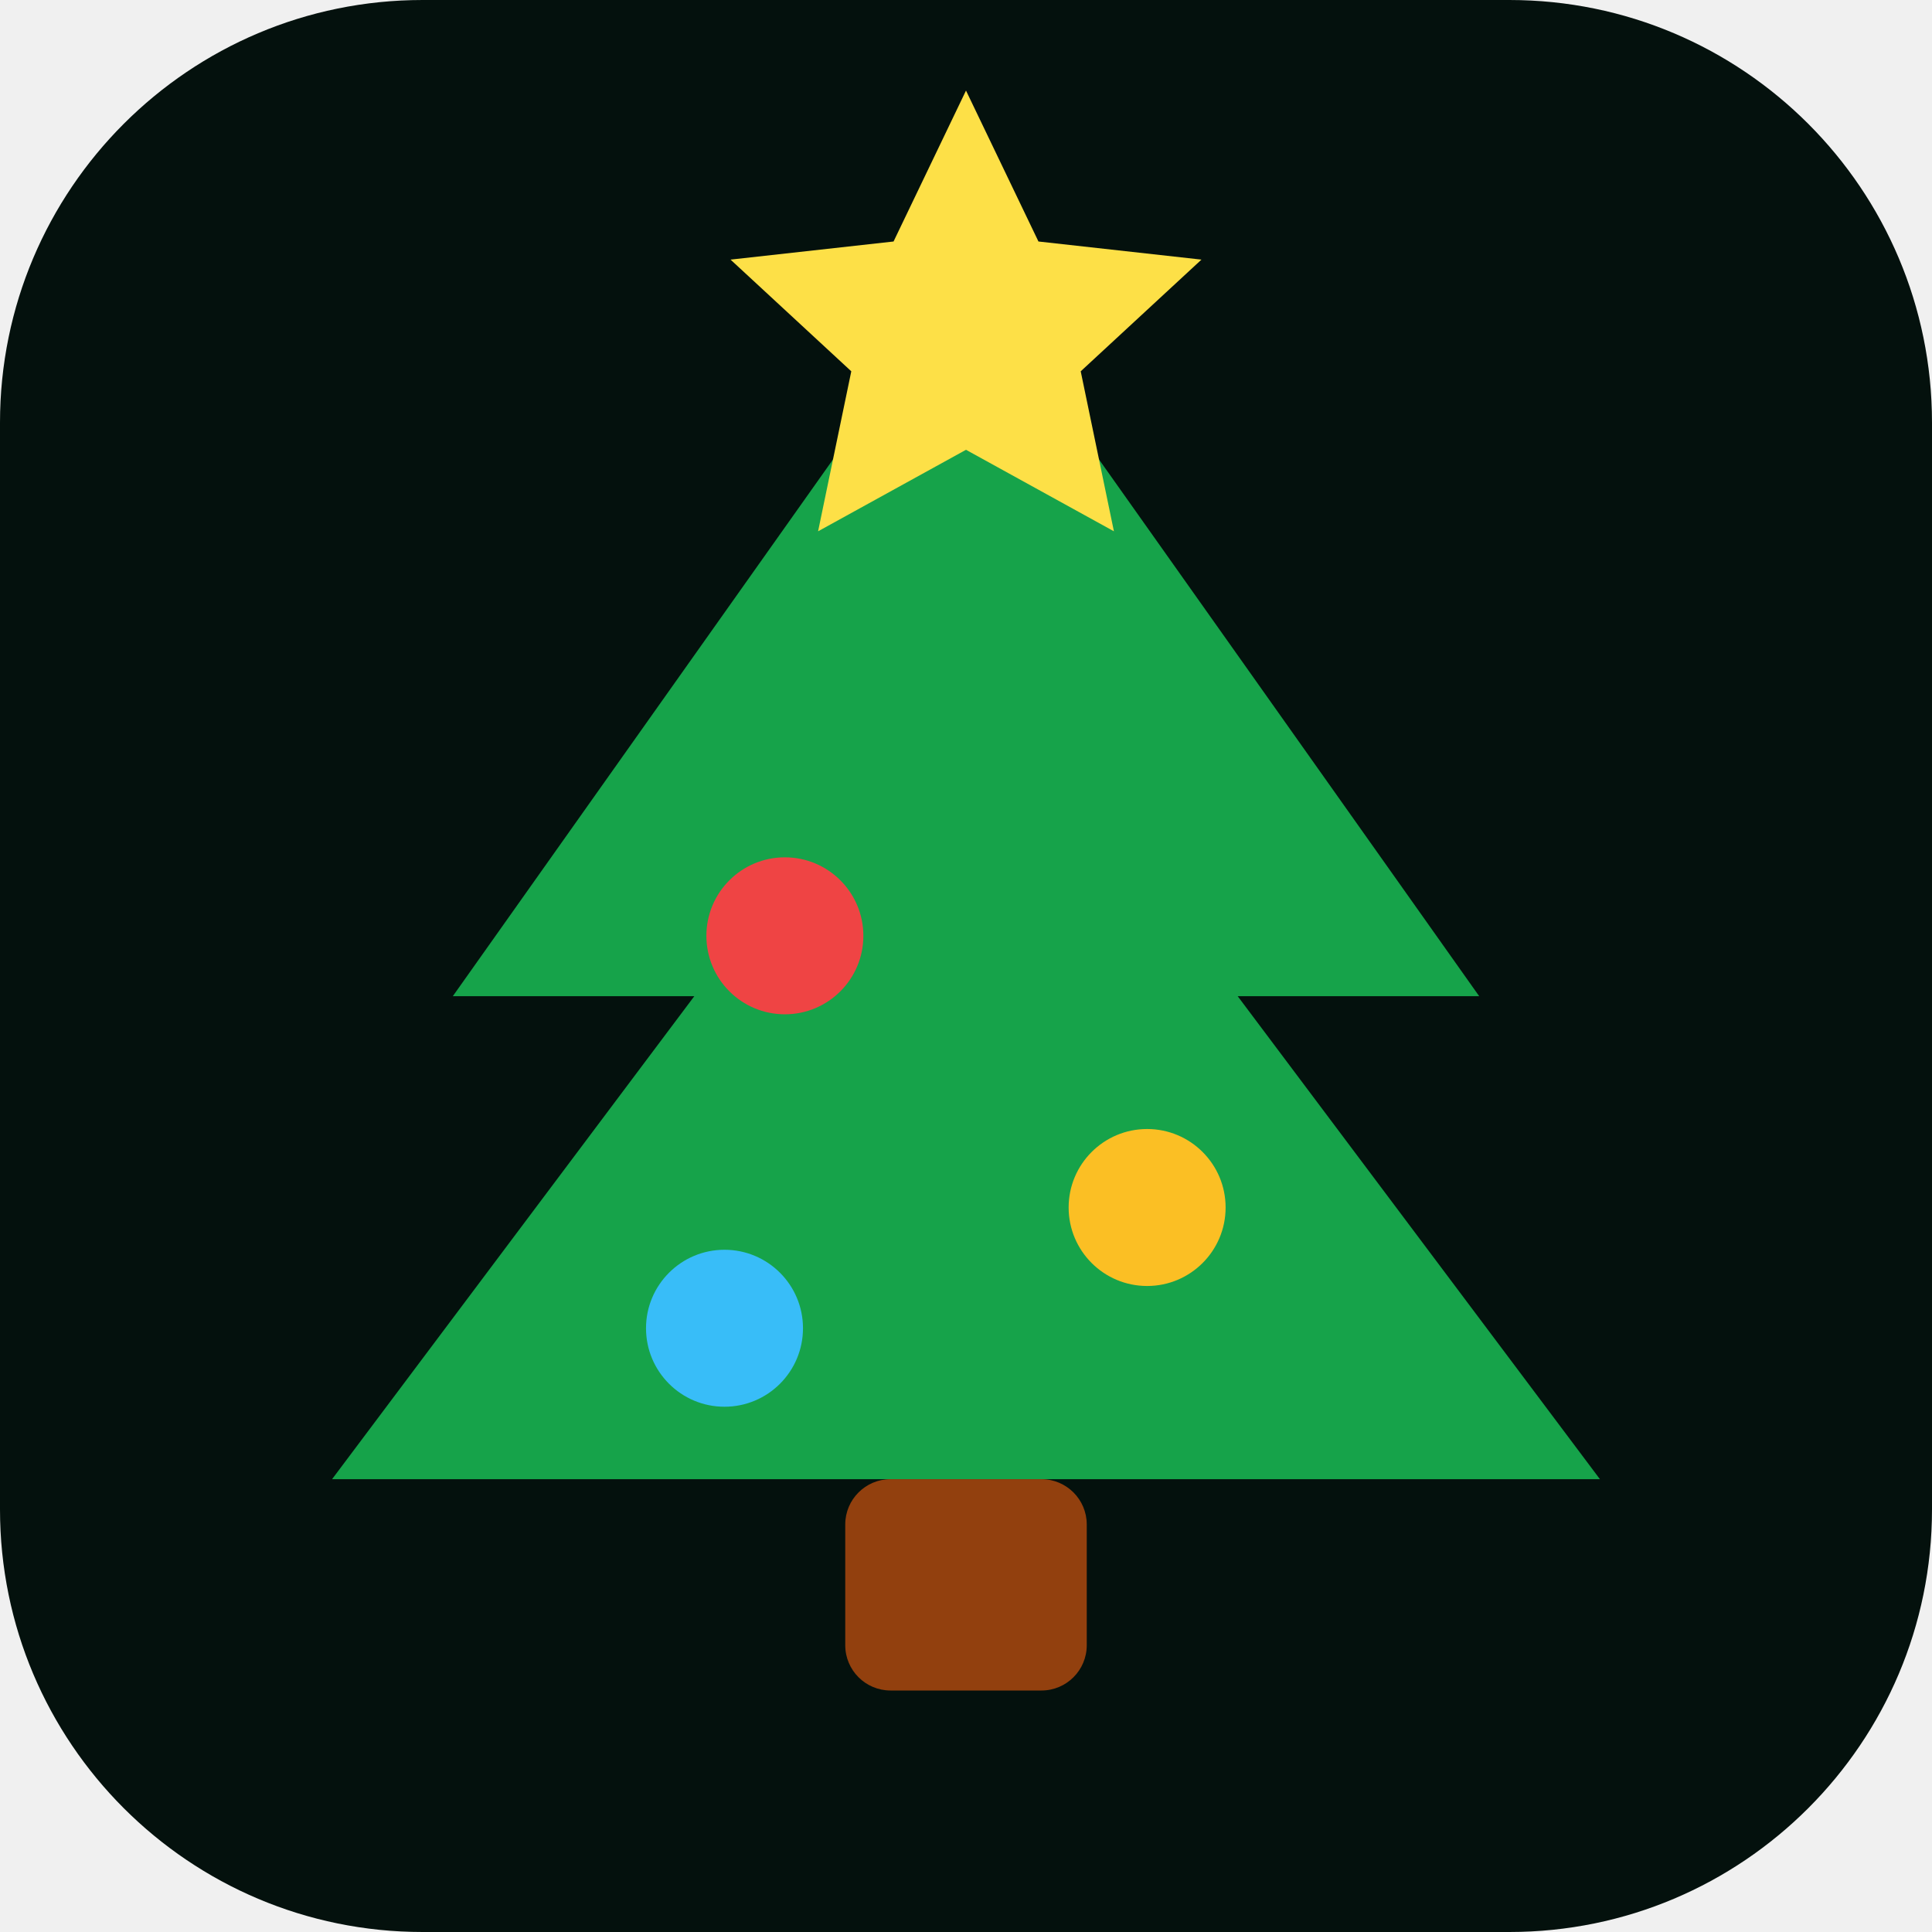
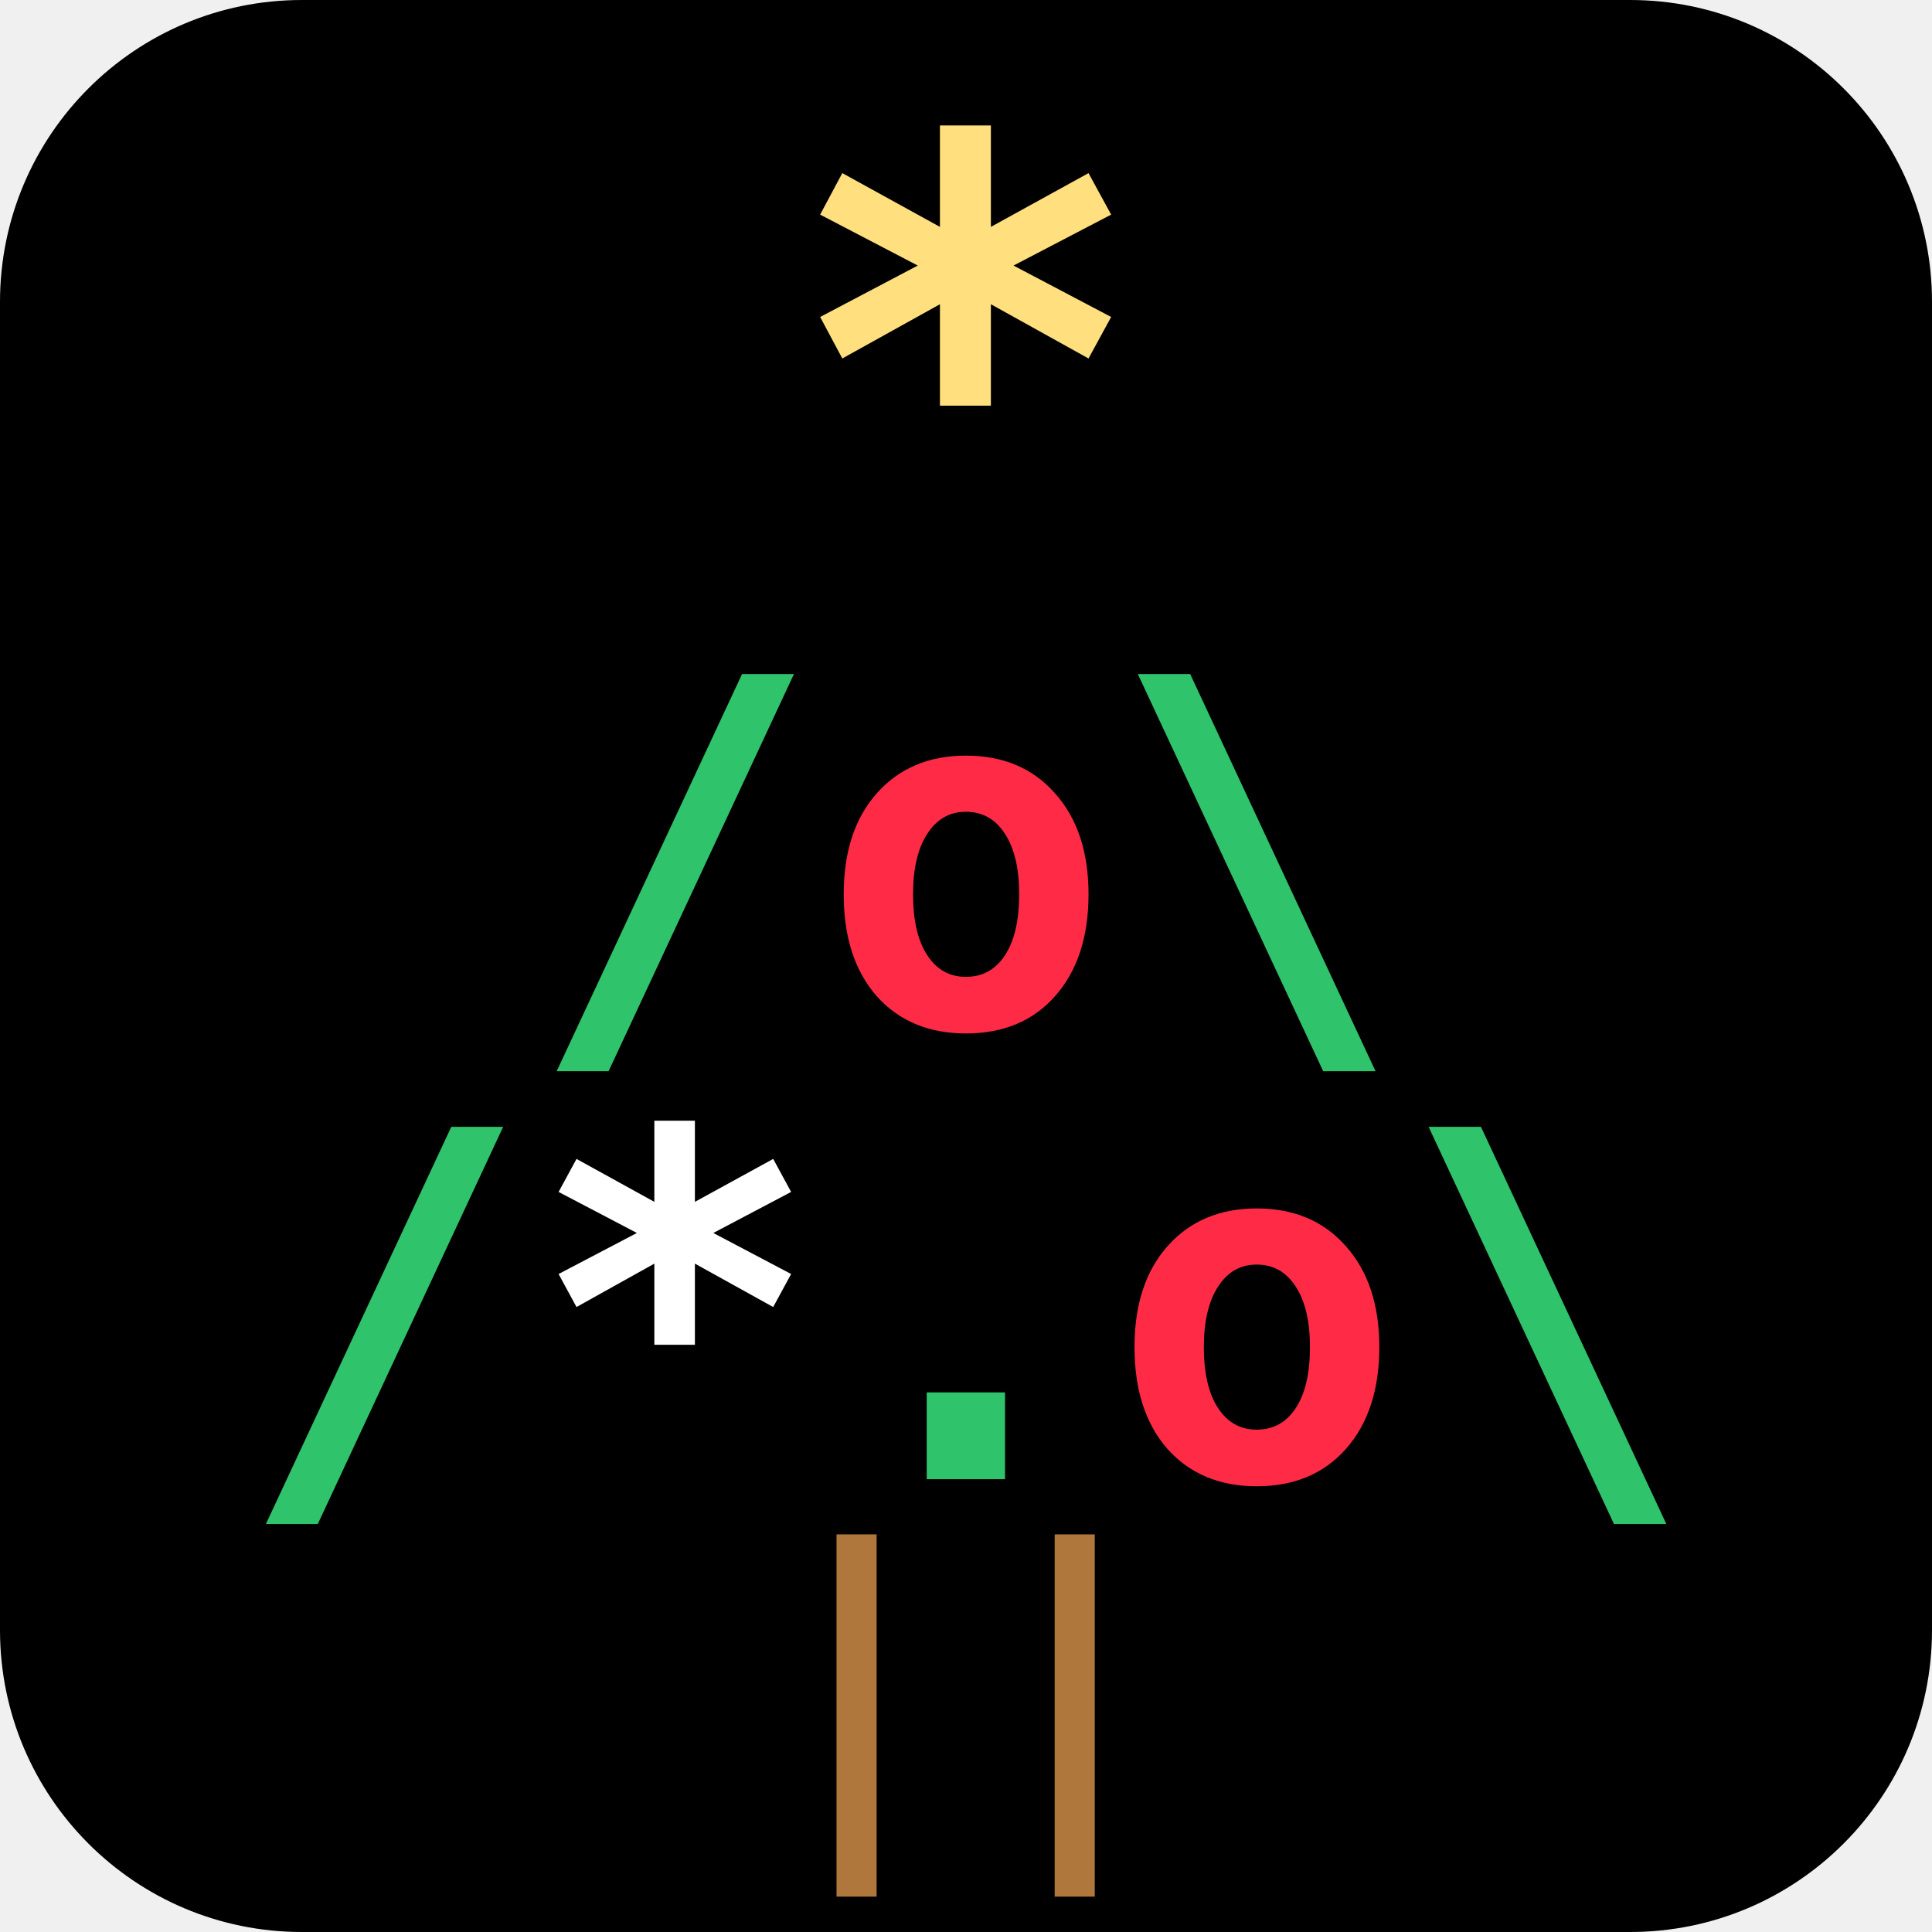
<svg xmlns="http://www.w3.org/2000/svg" viewBox="0 0 64 64">
-   <rect width="64" height="64" rx="14" fill="#04110d" />
-   <path d="M32 9 L15 33 h8 L11 49 h42 L41 33 h8 Z" fill="#16a34a" />
-   <rect x="28" y="49" width="8" height="7" rx="1.5" fill="#92400e" />
-   <circle cx="26" cy="31" r="2.6" fill="#ef4444" />
-   <circle cx="38" cy="40" r="2.6" fill="#fbbf24" />
-   <circle cx="24" cy="44" r="2.6" fill="#38bdf8" />
-   <path d="M32 3 l2.4 5 5.4.6-4 3.7 1.1 5.3-4.9-2.7-4.9 2.7 1.1-5.3-4-3.7 5.4-.6z" fill="#fde047" />
+   <rect width="64" height="64" rx="10" fill="#000" />
+   <g font-family="ui-monospace,Menlo,Consolas,monospace" font-weight="700" text-anchor="middle">
+     <text x="32" y="19" font-size="20" fill="#ffdf7e">*</text>
+     <text x="32" y="34" font-size="16" fill="#2fc46b">/<tspan fill="#ff2b46">o</tspan>\</text>
+     <text x="32" y="49" font-size="16" fill="#2fc46b">/<tspan fill="#fff">*</tspan>.<tspan fill="#ff2b46">o</tspan>\</text>
+     <text x="32" y="60" font-size="12" fill="#b0773c">||</text>
+   </g>
</svg>
